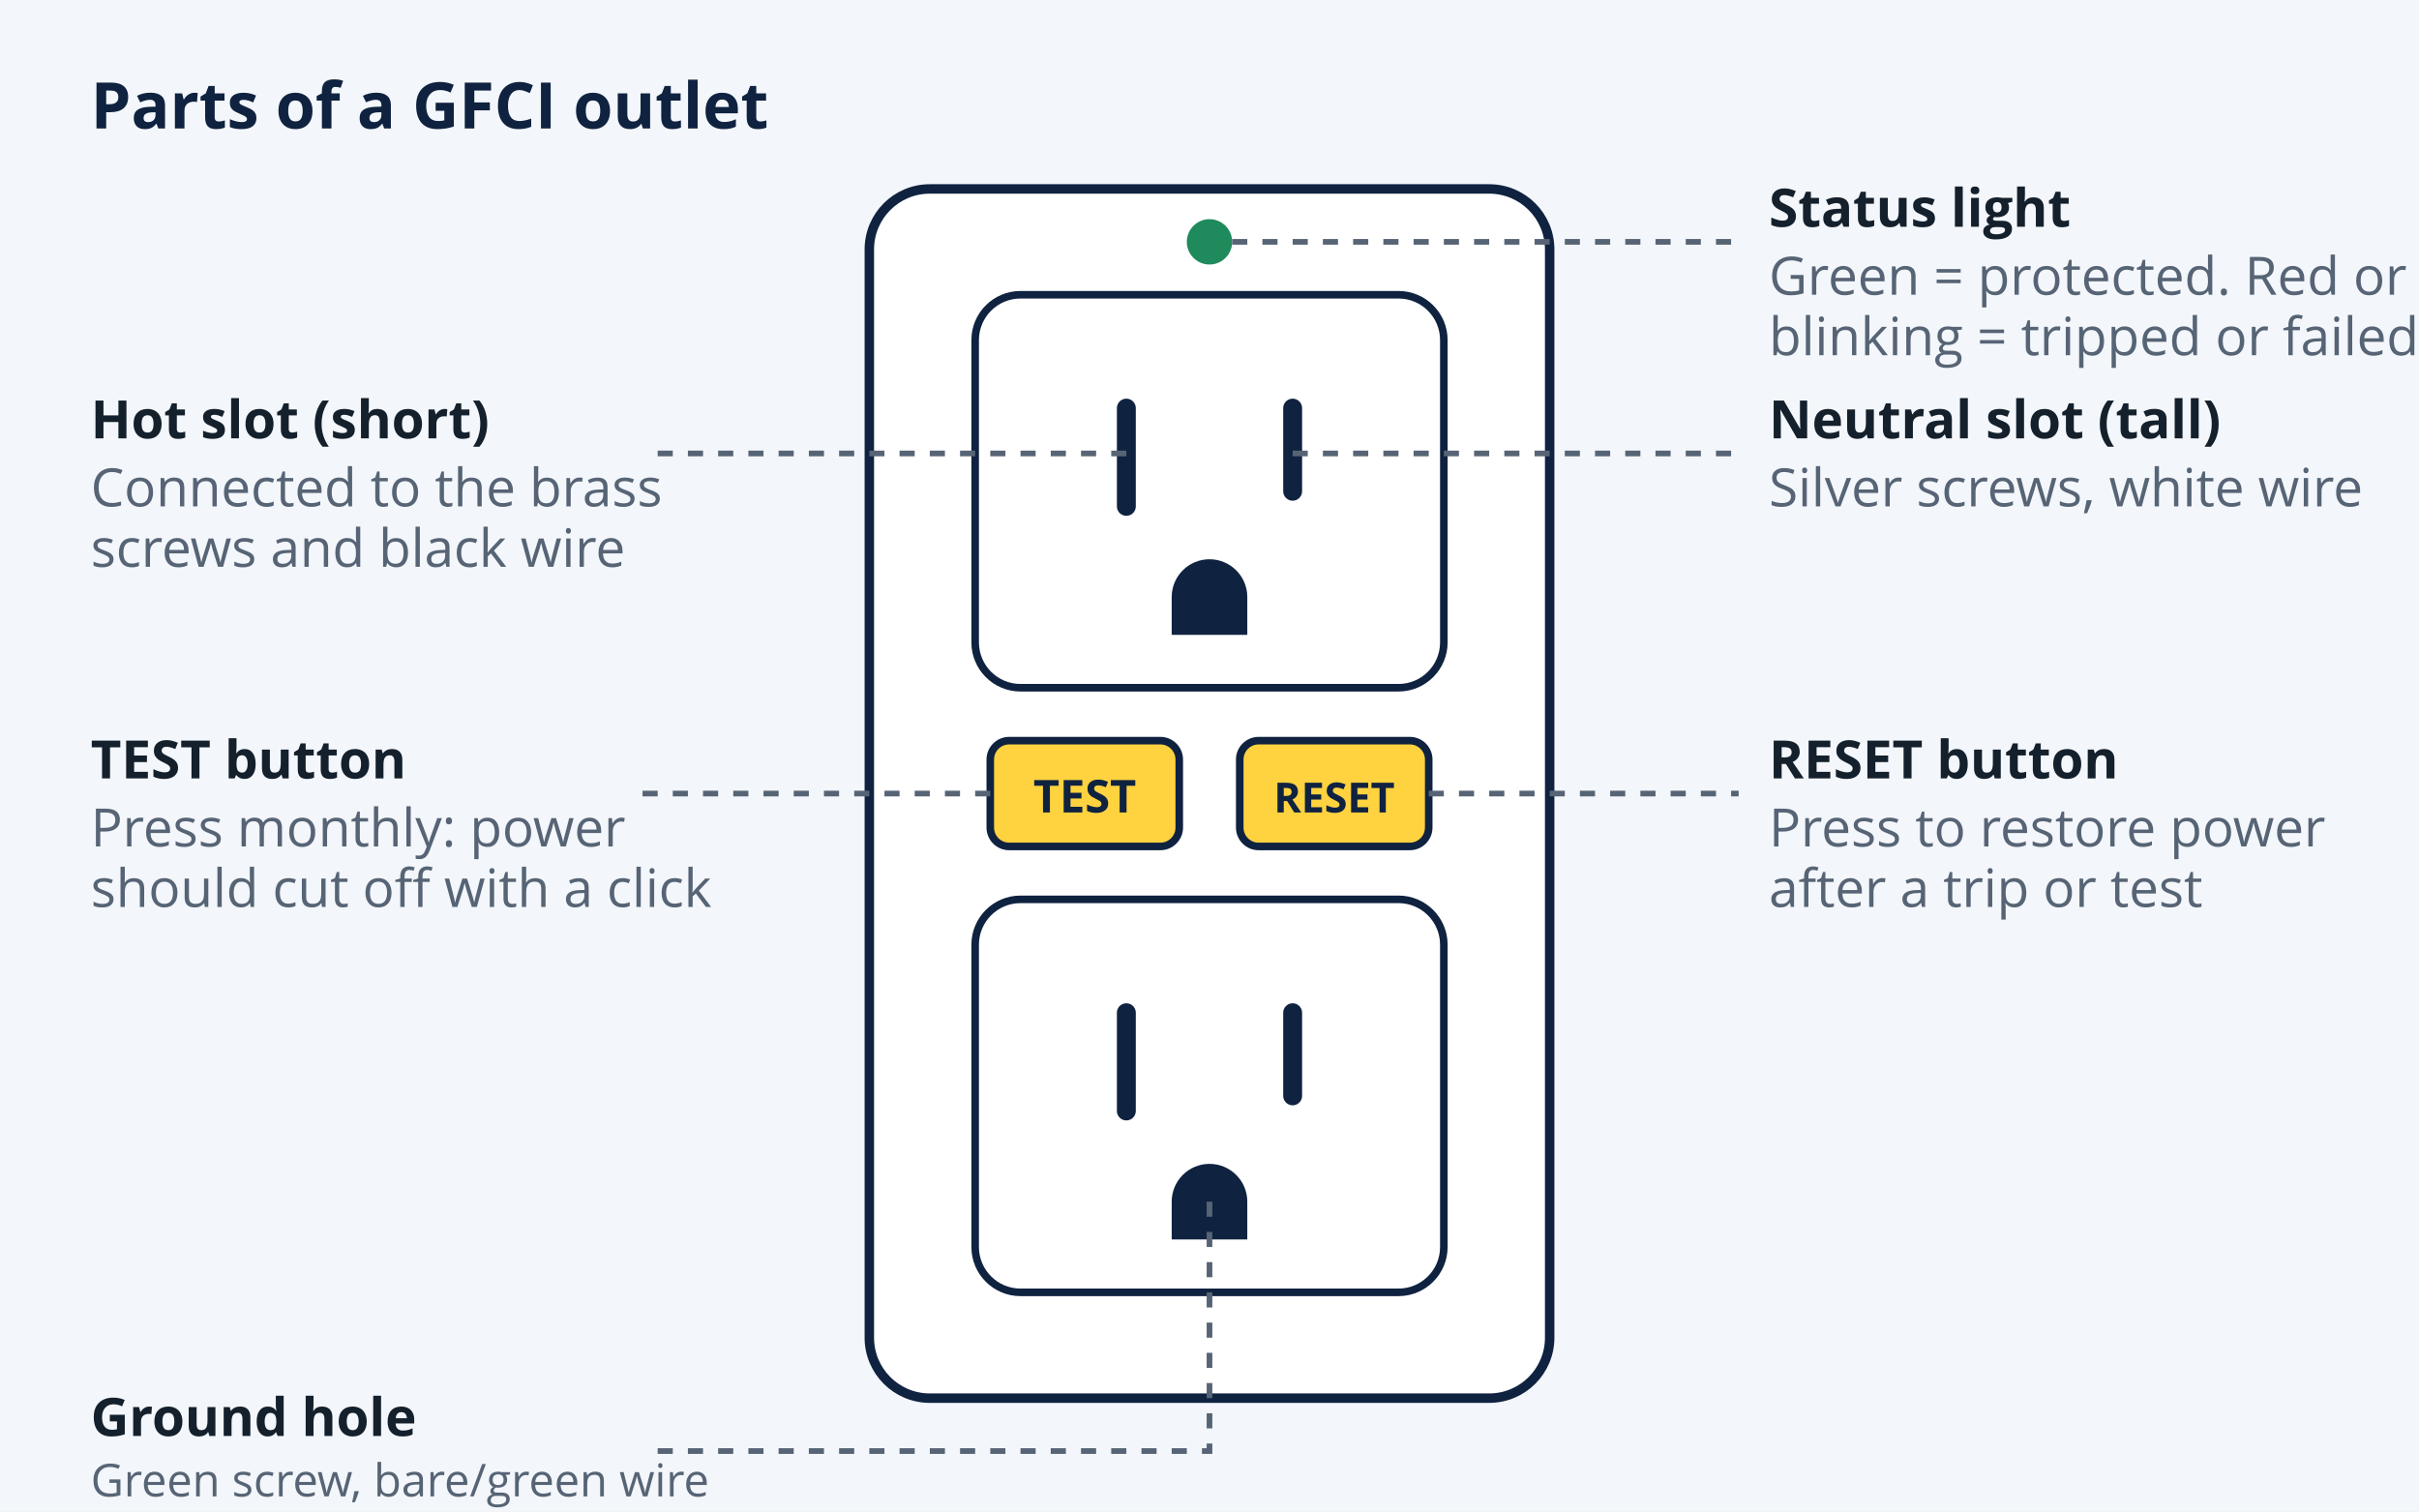
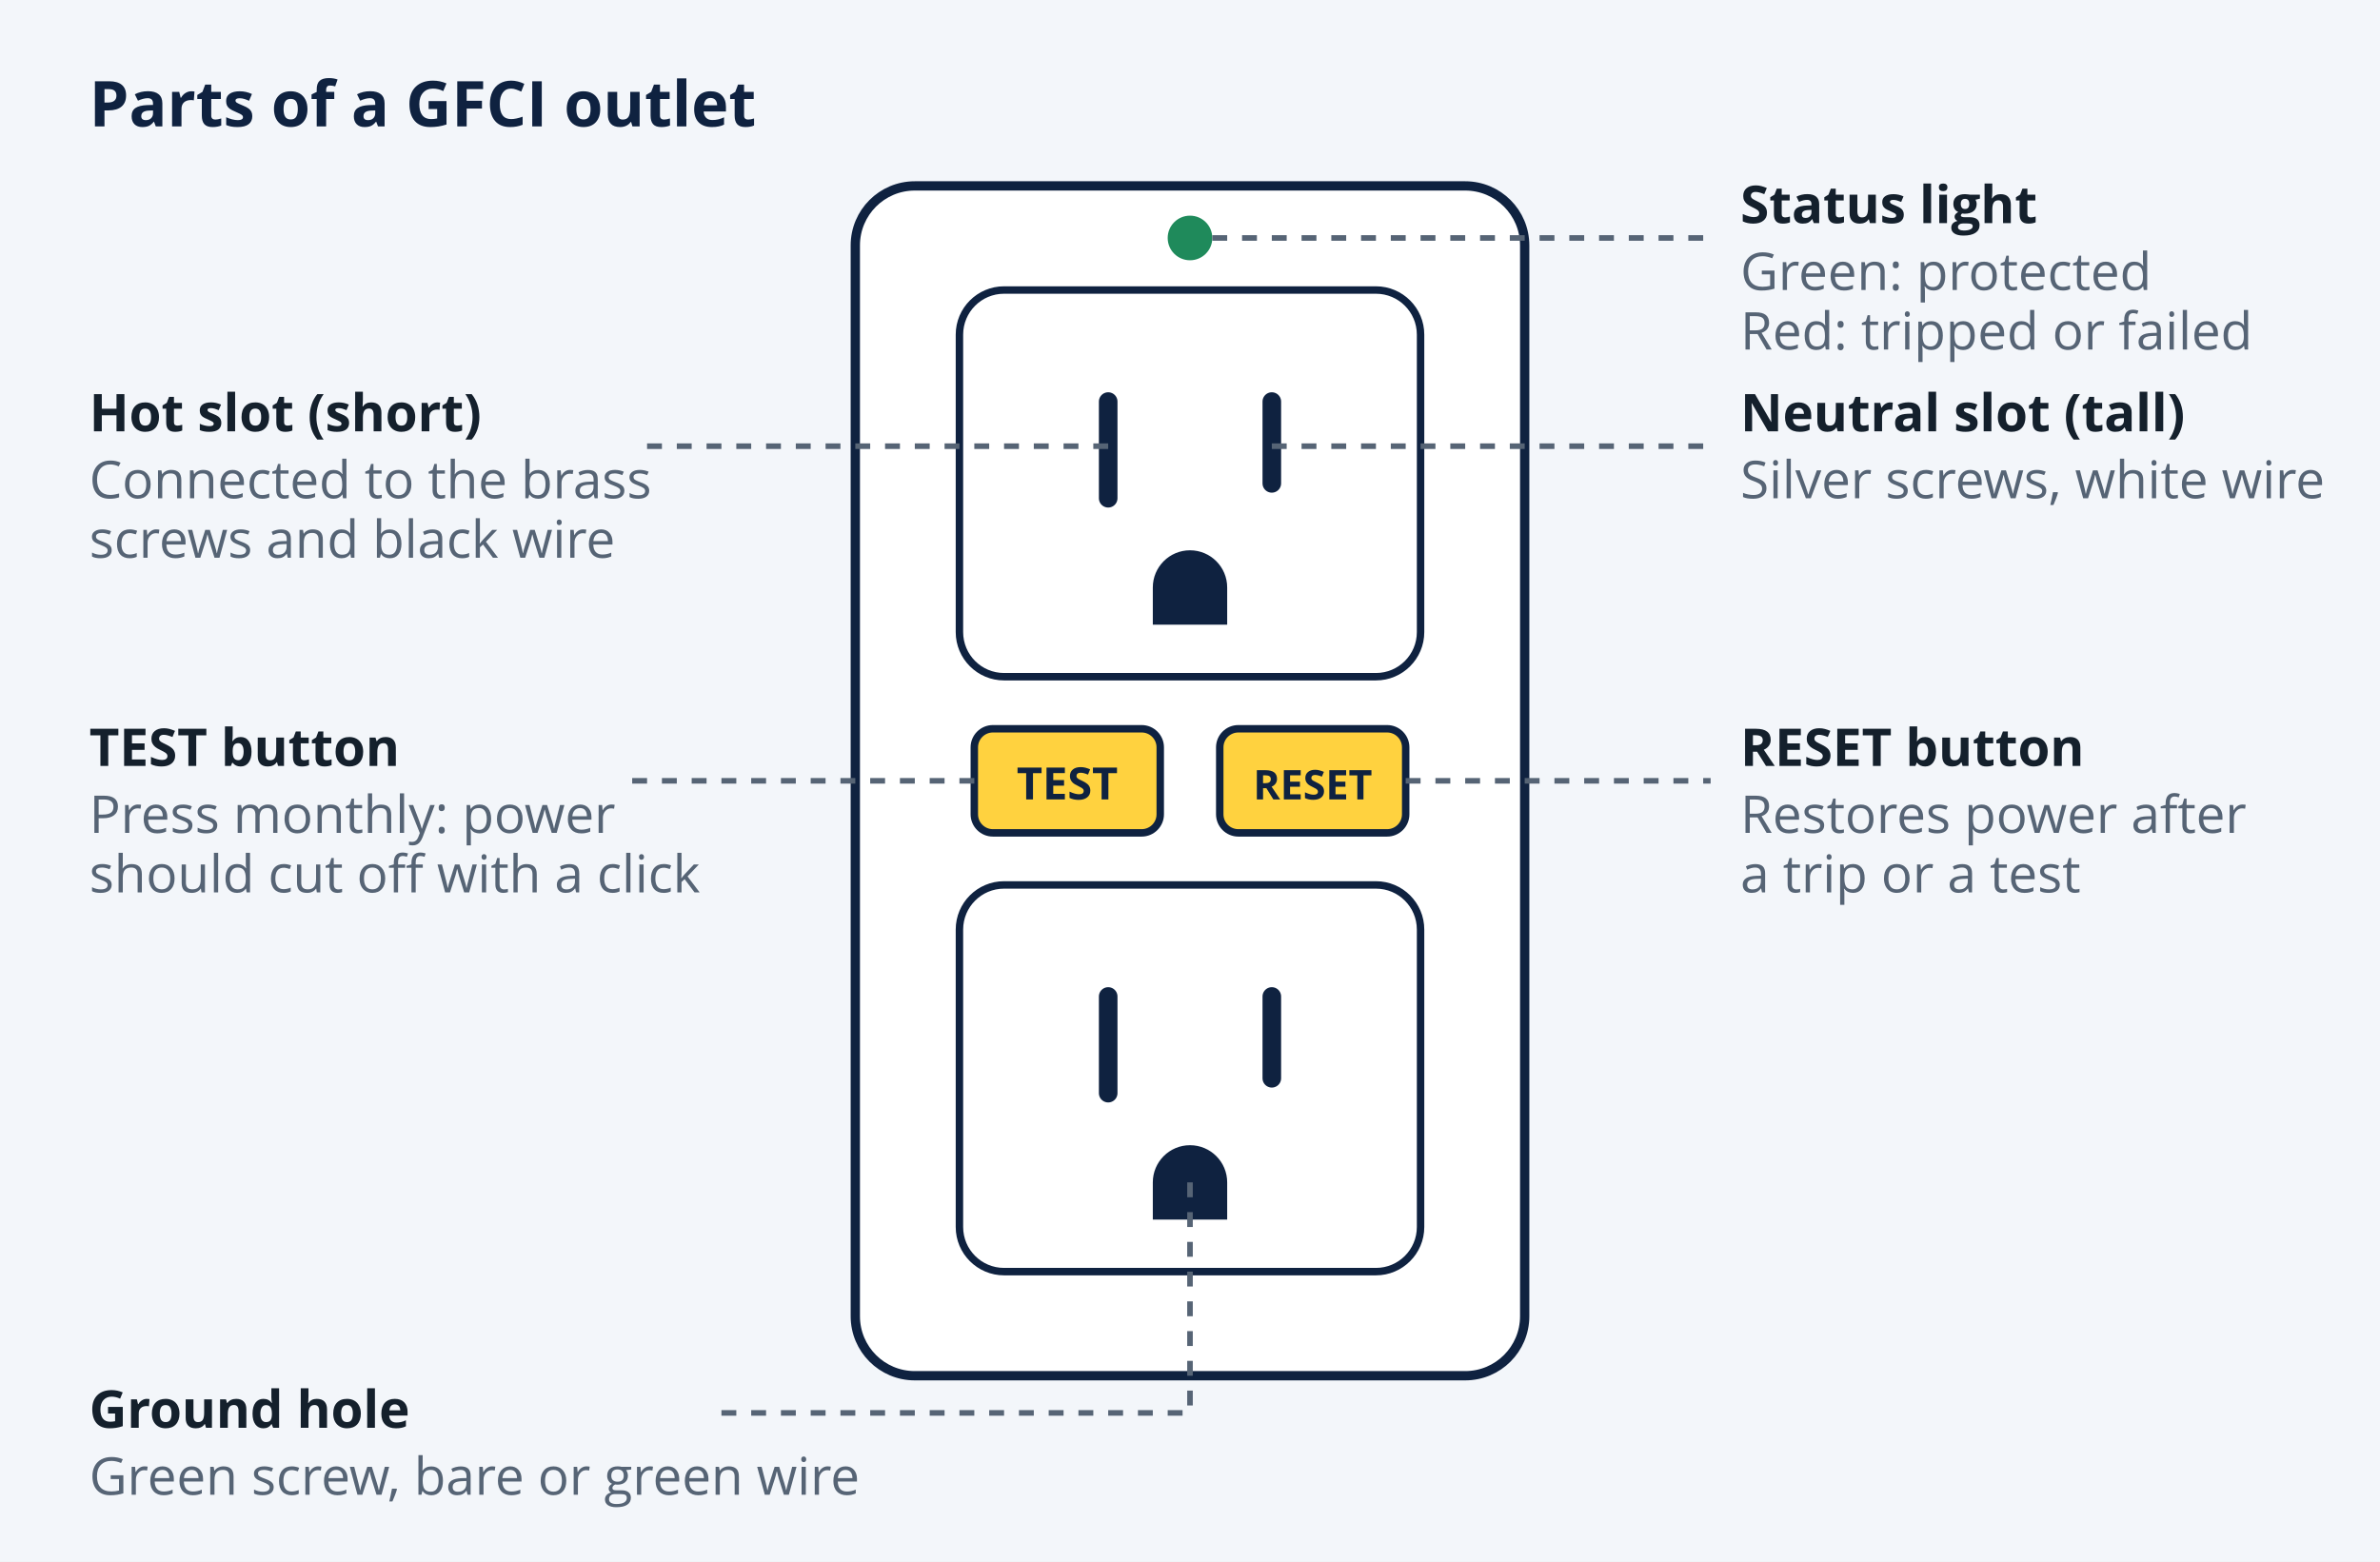
- <svg xmlns="http://www.w3.org/2000/svg" viewBox="0 0 640 400" font-family="Open Sans, Arial, sans-serif">
-   <rect width="640" height="400" fill="#f3f6fa" />
+ <svg xmlns="http://www.w3.org/2000/svg" viewBox="0 0 640 420" font-family="Open Sans, Arial, sans-serif">
+   <rect width="640" height="420" fill="#f3f6fa" />
  <text x="24" y="34" font-size="17" font-weight="700" fill="#0f2240">Parts of a GFCI outlet</text>
  <rect x="230" y="50" width="180" height="320" rx="16" fill="#fff" stroke="#0f2240" stroke-width="2.5" />
  <rect x="258" y="78" width="124" height="104" rx="12" fill="#fff" stroke="#0f2240" stroke-width="2" />
  <rect x="258" y="238" width="124" height="104" rx="12" fill="#fff" stroke="#0f2240" stroke-width="2" />
  <g stroke="#0f2240" stroke-width="5" stroke-linecap="round">
    <path d="M298 108v26M342 108v22M298 268v26M342 268v22" />
  </g>
  <path d="M310 158a10 10 0 0 1 20 0v10h-20z M310 318a10 10 0 0 1 20 0v10h-20z" fill="#0f2240" />
  <rect x="262" y="196" width="50" height="28" rx="5" fill="#ffd23f" stroke="#0f2240" stroke-width="2" />
  <text x="287" y="215" font-size="12" font-weight="700" fill="#0f2240" text-anchor="middle">TEST</text>
  <rect x="328" y="196" width="50" height="28" rx="5" fill="#ffd23f" stroke="#0f2240" stroke-width="2" />
  <text x="353" y="215" font-size="11" font-weight="700" fill="#0f2240" text-anchor="middle">RESET</text>
  <circle cx="320" cy="64" r="6" fill="#1f8a5b" />
  <g stroke="#566475" stroke-width="1.5" fill="none" stroke-dasharray="4 4">
    <path d="M326 64H460" />
    <path d="M262 210H170" />
    <path d="M378 210H460" />
    <path d="M298 120H170" />
    <path d="M342 120H460" />
-     <path d="M320 318V384H170" />
+     <path d="M320 318V380H190" />
  </g>
  <g font-size="14" fill="#14202c">
    <text x="468" y="60" font-weight="700">Status light</text>
-     <text x="468" y="78" fill="#566475">Green = protected. Red or</text>
-     <text x="468" y="94" fill="#566475">blinking = tripped or failed</text>
+     <text x="468" y="78" fill="#566475">Green: protected</text>
+     <text x="468" y="94" fill="#566475">Red: tripped or failed</text>
    <text x="24" y="206" font-weight="700">TEST button</text>
    <text x="24" y="224" fill="#566475">Press monthly: power</text>
    <text x="24" y="240" fill="#566475">should cut off with a click</text>
    <text x="468" y="206" font-weight="700">RESET button</text>
-     <text x="468" y="224" fill="#566475">Press to restore power</text>
-     <text x="468" y="240" fill="#566475">after a trip or test</text>
+     <text x="468" y="224" fill="#566475">Restores power after</text>
+     <text x="468" y="240" fill="#566475">a trip or a test</text>
    <text x="24" y="116" font-weight="700">Hot slot (short)</text>
    <text x="24" y="134" fill="#566475">Connected to the brass</text>
    <text x="24" y="150" fill="#566475">screws and black wire</text>
    <text x="468" y="116" font-weight="700">Neutral slot (tall)</text>
    <text x="468" y="134" fill="#566475">Silver screws, white wire</text>
-     <text x="24" y="380" font-weight="700">Ground hole</text>
-     <text x="24" y="396" fill="#566475" font-size="12">Green screw, bare/green wire</text>
+     <text x="24" y="384" font-weight="700">Ground hole</text>
+     <text x="24" y="402" fill="#566475">Green screw, bare or green wire</text>
  </g>
</svg>
